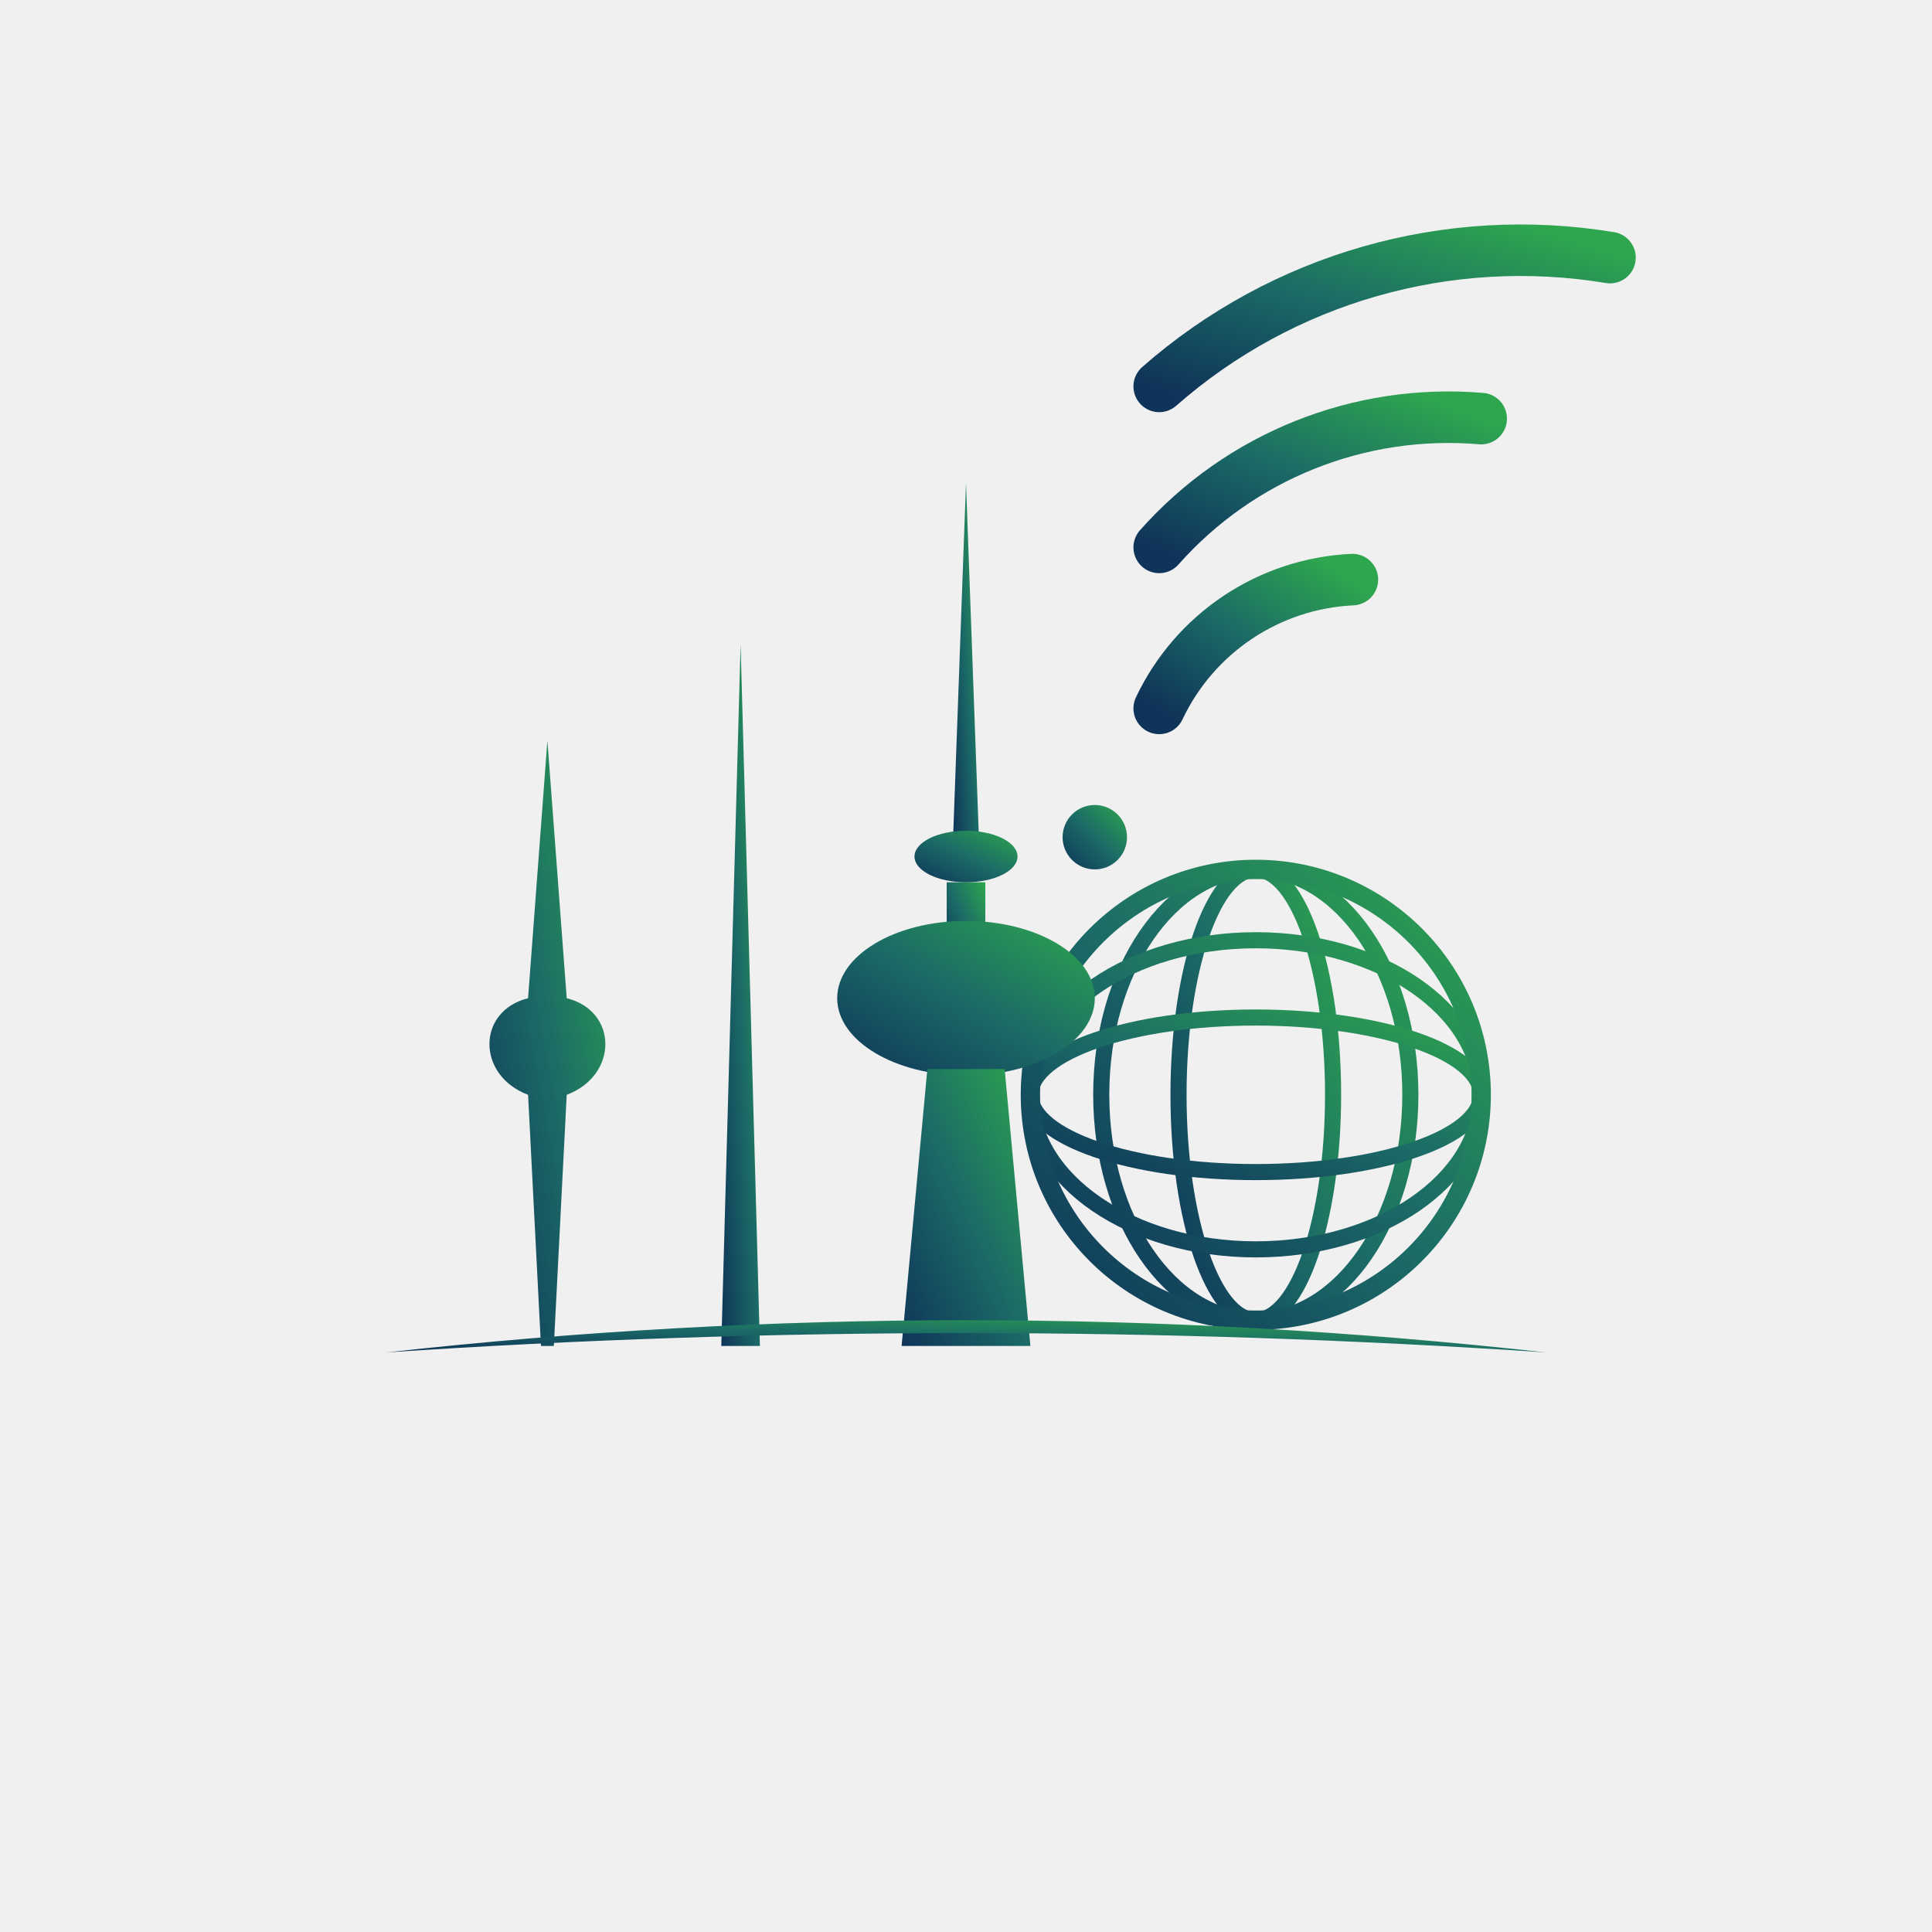
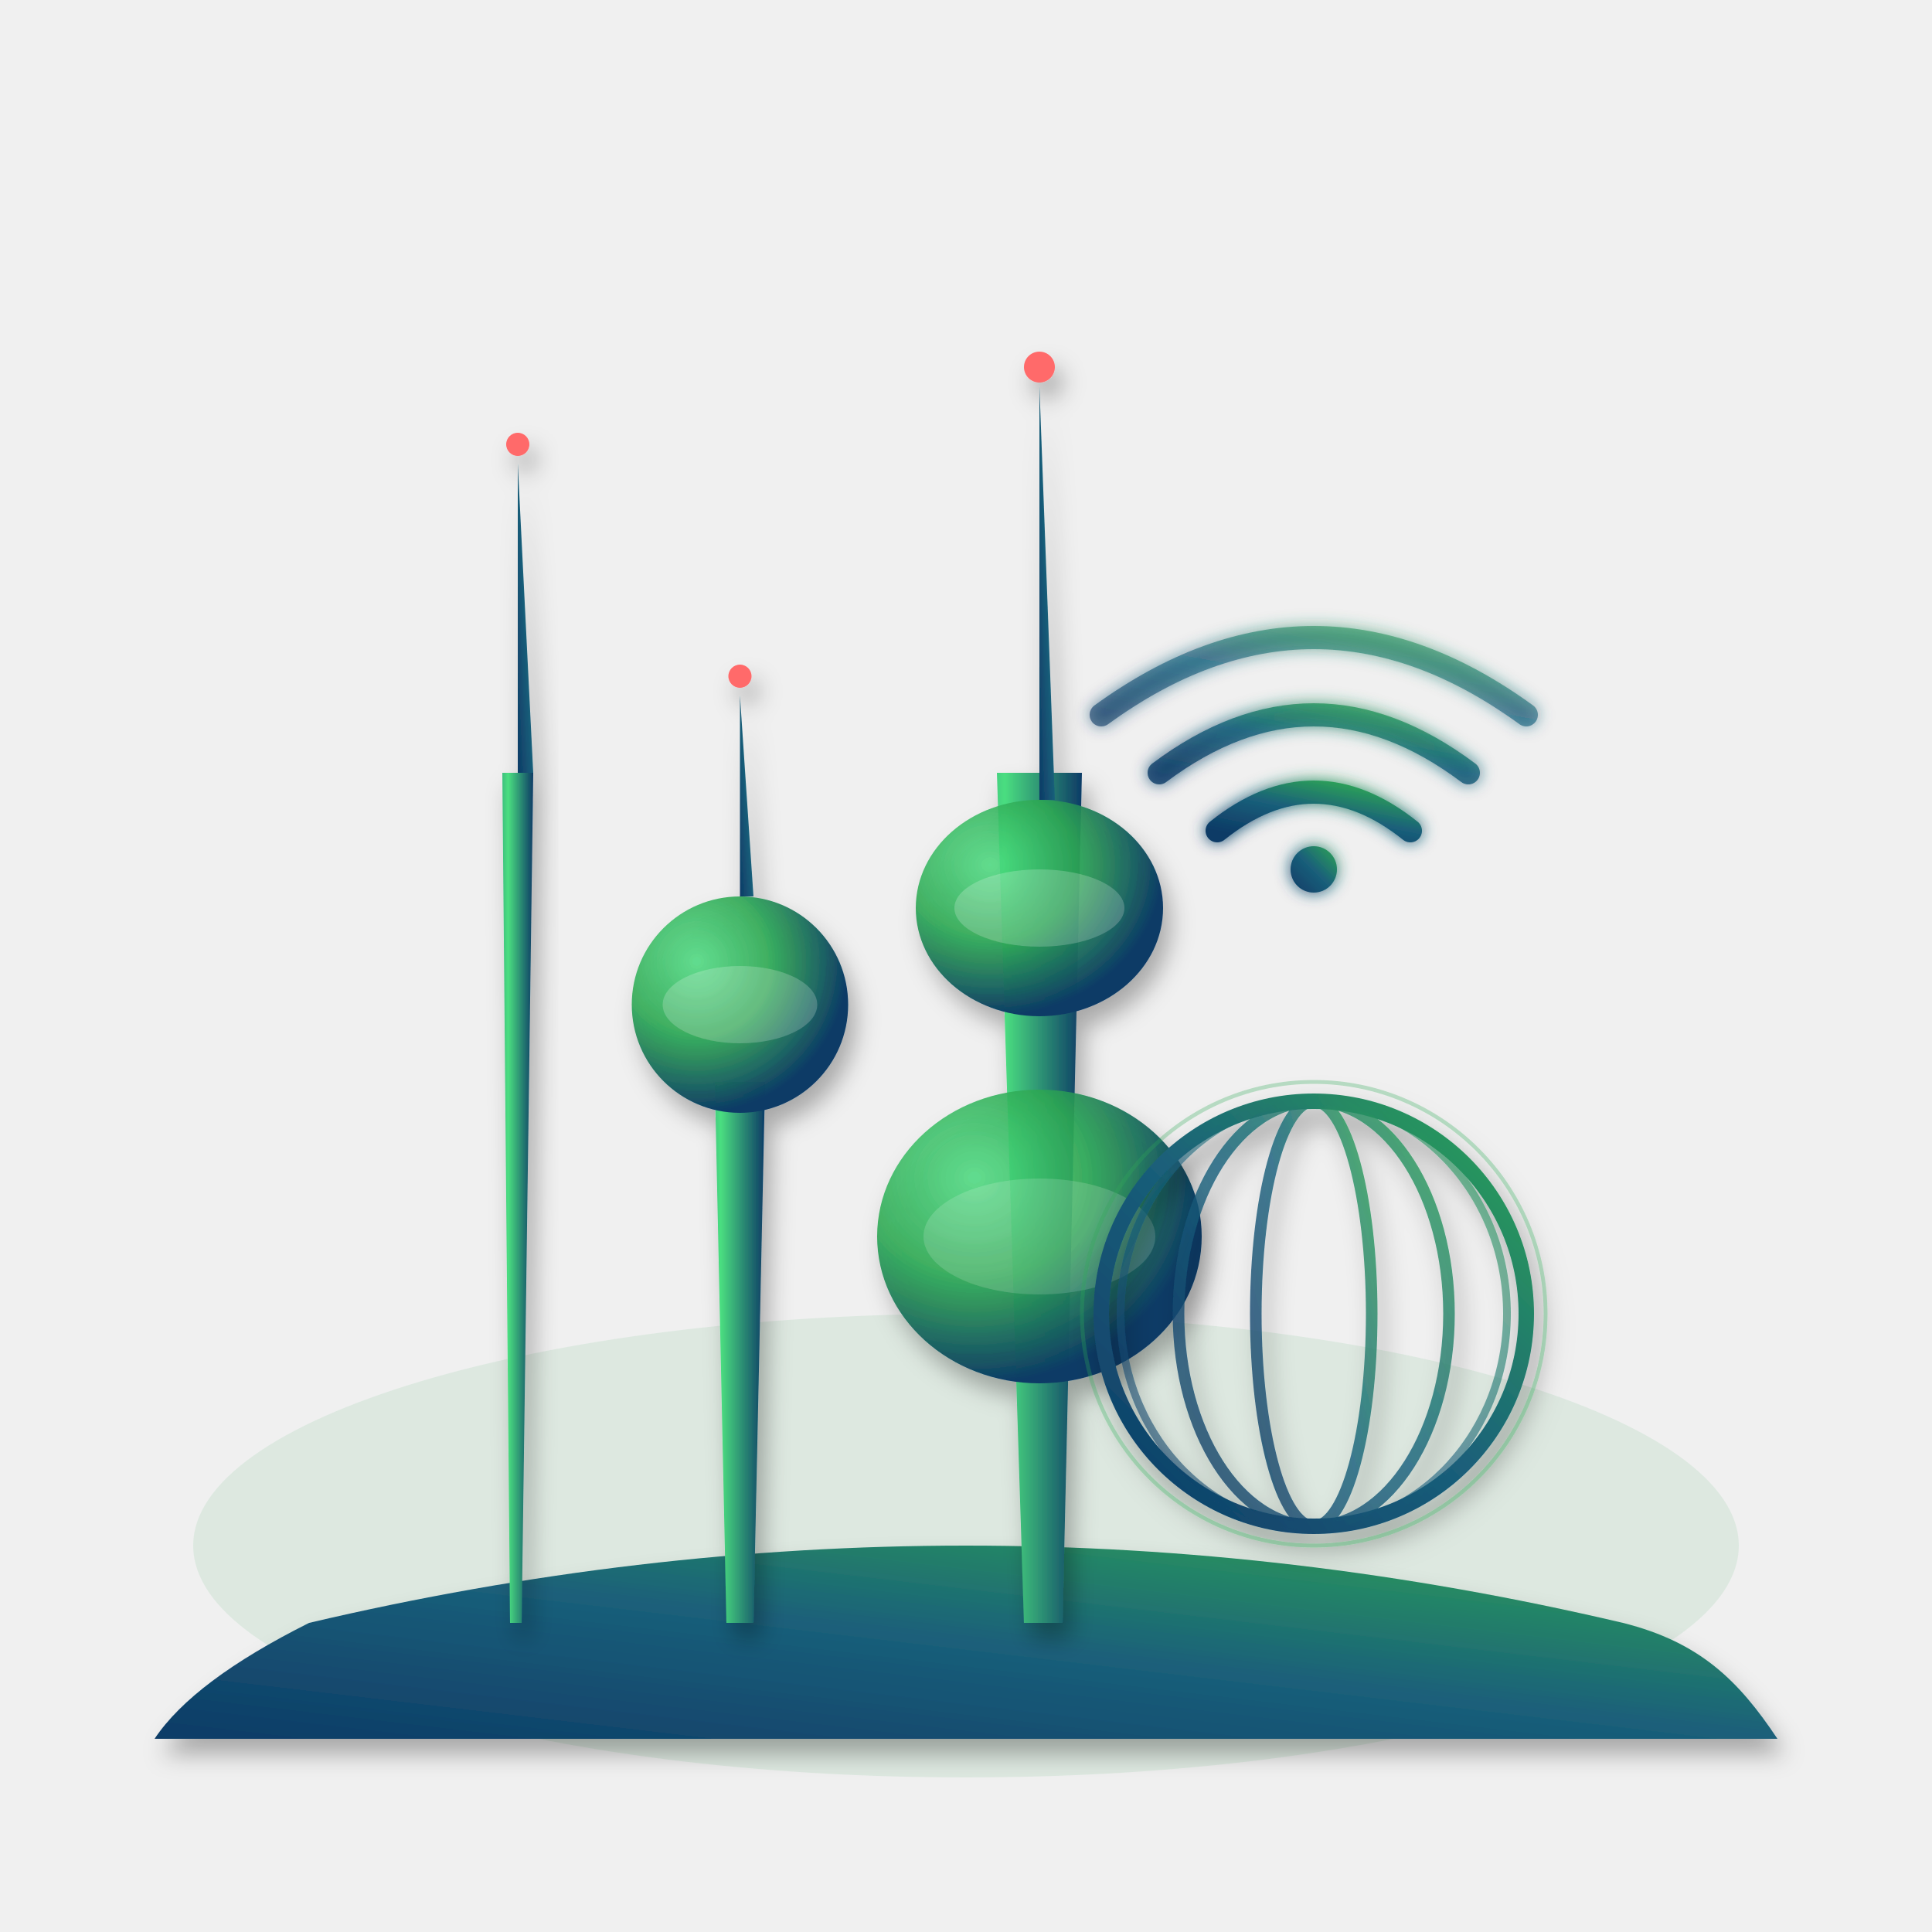
- <svg xmlns="http://www.w3.org/2000/svg" viewBox="0 0 300 300" width="100%" height="100%">
+ <svg xmlns="http://www.w3.org/2000/svg" viewBox="0 0 500 500">
  <defs>
-     <linearGradient id="logo-grad" x1="0%" y1="100%" x2="100%" y2="0%">
-       <stop offset="0%" stop-color="#0f3459" />
-       <stop offset="50%" stop-color="#1b6b66" />
-       <stop offset="100%" stop-color="#2ea64e" />
+     <linearGradient id="mainGradient" x1="0%" y1="100%" x2="100%" y2="0%">
+       <stop offset="0%" stop-color="#0d3b66" />
+       <stop offset="50%" stop-color="#1a5f7a" />
+       <stop offset="100%" stop-color="#2ea854" />
    </linearGradient>
-     <clipPath id="globe-clip">
-       <circle cx="195" cy="170" r="35" />
-     </clipPath>
+     <radialGradient id="sphereGlow" cx="30%" cy="30%" r="70%">
+       <stop offset="0%" stop-color="#4ade80" stop-opacity="0.8" />
+       <stop offset="50%" stop-color="#2ea854" stop-opacity="0.9" />
+       <stop offset="100%" stop-color="#0d3b66" stop-opacity="1" />
+     </radialGradient>
+     <filter id="dropShadow" x="-50%" y="-50%" width="200%" height="200%">
+       <feGaussianBlur in="SourceAlpha" stdDeviation="3" />
+       <feOffset dx="2" dy="4" result="offsetblur" />
+       <feComponentTransfer>
+         <feFuncA type="linear" slope="0.3" />
+       </feComponentTransfer>
+       <feMerge>
+         <feMergeNode />
+         <feMergeNode in="SourceGraphic" />
+       </feMerge>
+     </filter>
+     <filter id="wifiGlow" x="-50%" y="-50%" width="200%" height="200%">
+       <feGaussianBlur stdDeviation="2" result="coloredBlur" />
+       <feMerge>
+         <feMergeNode in="coloredBlur" />
+         <feMergeNode in="SourceGraphic" />
+       </feMerge>
+     </filter>
+     <linearGradient id="towerGradient" x1="0%" y1="0%" x2="100%" y2="0%">
+       <stop offset="0%" stop-color="#1a5f7a" />
+       <stop offset="50%" stop-color="#4ade80" />
+       <stop offset="100%" stop-color="#0d3b66" />
+     </linearGradient>
  </defs>
-   <g stroke="url(#logo-grad)">
-     <g clip-path="url(#globe-clip)" fill="none" stroke-width="2.5">
-       <line x1="195" y1="130" x2="195" y2="210" />
-       <ellipse cx="195" cy="170" rx="12" ry="35" />
-       <ellipse cx="195" cy="170" rx="24" ry="35" />
-       <line x1="150" y1="170" x2="240" y2="170" />
-       <ellipse cx="195" cy="170" rx="35" ry="12" />
-       <ellipse cx="195" cy="170" rx="35" ry="24" />
+   <ellipse cx="250" cy="400" rx="200" ry="60" fill="#2ea854" opacity="0.1">
+     <animate attributeName="opacity" values="0.1;0.2;0.1" dur="4s" repeatCount="indefinite" />
+   </ellipse>
+   <path d="M 80 420 Q 250 380 420 420 C 440 425 450 435 460 450 L 40 450 Q 50 435 80 420 Z" fill="url(#mainGradient)" filter="url(#dropShadow)">
+     <animate attributeName="d" values="M 80 420 Q 250 380 420 420 C 440 425 450 435 460 450 L 40 450 Q 50 435 80 420 Z;                      M 75 422 Q 250 375 425 422 C 445 427 455 437 465 452 L 35 452 Q 45 437 75 422 Z;                      M 80 420 Q 250 380 420 420 C 440 425 450 435 460 450 L 40 450 Q 50 435 80 420 Z" dur="6s" repeatCount="indefinite" />
+   </path>
+   <g filter="url(#dropShadow)">
+     <path d="M 125 420 L 135 420 L 138 200 L 130 200 L 132 420 Z" fill="url(#towerGradient)" />
+     <path d="M 134 200 L 134 120 L 138 200 Z" fill="url(#mainGradient)" />
+     <circle cx="134" cy="115" r="3" fill="#ff6b6b">
+       <animate attributeName="opacity" values="1;0.3;1" dur="1.5s" repeatCount="indefinite" />
+     </circle>
+   </g>
+   <g filter="url(#dropShadow)">
+     <path d="M 175 420 L 195 420 L 198 280 L 185 280 L 188 420 Z" fill="url(#towerGradient)" />
+     <circle cx="191.5" cy="260" r="28" fill="url(#sphereGlow)" />
+     <ellipse cx="191.5" cy="260" rx="20" ry="10" fill="#ffffff" opacity="0.2" />
+     <path d="M 191.5 232 L 191.5 180 L 195 232 Z" fill="url(#mainGradient)" />
+     <circle cx="191.5" cy="175" r="3" fill="#ff6b6b">
+       <animate attributeName="opacity" values="1;0.3;1" dur="1.5s" begin="0.5s" repeatCount="indefinite" />
+     </circle>
+   </g>
+   <g filter="url(#dropShadow)">
+     <path d="M 240 420 L 275 420 L 280 200 L 258 200 L 265 420 Z" fill="url(#towerGradient)" />
+     <ellipse cx="269" cy="320" rx="42" ry="38" fill="url(#sphereGlow)" />
+     <ellipse cx="269" cy="320" rx="30" ry="15" fill="#ffffff" opacity="0.15" />
+     <ellipse cx="269" cy="235" rx="32" ry="28" fill="url(#sphereGlow)" />
+     <ellipse cx="269" cy="235" rx="22" ry="10" fill="#ffffff" opacity="0.2" />
+     <path d="M 269 207 L 269 100 L 273 207 Z" fill="url(#mainGradient)" />
+     <circle cx="269" cy="95" r="4" fill="#ff6b6b">
+       <animate attributeName="opacity" values="1;0.3;1" dur="1.5s" begin="1s" repeatCount="indefinite" />
+     </circle>
+   </g>
+   <g transform="translate(340, 340)" filter="url(#dropShadow)">
+     <g>
+       <animateTransform attributeName="transform" type="rotate" from="0 0 0" to="360 0 0" dur="20s" repeatCount="indefinite" />
+       <circle cx="0" cy="0" r="55" fill="none" stroke="url(#mainGradient)" stroke-width="4" />
+       <ellipse cx="0" cy="0" rx="15" ry="55" fill="none" stroke="url(#mainGradient)" stroke-width="3" opacity="0.8" />
+       <ellipse cx="0" cy="0" rx="35" ry="55" fill="none" stroke="url(#mainGradient)" stroke-width="3" opacity="0.8" />
+       <ellipse cx="0" cy="0" rx="50" ry="55" fill="none" stroke="url(#mainGradient)" stroke-width="2" opacity="0.6" />
+       <line x1="-55" y1="-20" x2="55" y2="-20" stroke="url(#mainGradient)" stroke-width="2" opacity="0.7" />
+       <line x1="-55" y1="0" x2="55" y2="0" stroke="url(#mainGradient)" stroke-width="3" opacity="0.9" />
+       <line x1="-55" y1="20" x2="55" y2="20" stroke="url(#mainGradient)" stroke-width="2" opacity="0.7" />
    </g>
-     <circle cx="195" cy="170" r="35" fill="none" stroke-width="3" />
+     <circle cx="0" cy="0" r="60" fill="none" stroke="#2ea854" stroke-width="1" opacity="0.3">
+       <animate attributeName="r" values="58;62;58" dur="3s" repeatCount="indefinite" />
+       <animate attributeName="opacity" values="0.3;0.1;0.3" dur="3s" repeatCount="indefinite" />
+     </circle>
  </g>
-   <g fill="none" stroke="url(#logo-grad)" stroke-width="8" stroke-linecap="round">
-     <path d="M 180,110 A 35,35 0 0,1 210,90" />
-     <path d="M 180,85 A 60,60 0 0,1 230,65" />
-     <path d="M 180,60 A 85,85 0 0,1 250,40" />
+   <g transform="translate(340, 180)" filter="url(#wifiGlow)">
+     <circle cx="0" cy="45" r="6" fill="url(#mainGradient)">
+       <animate attributeName="r" values="6;8;6" dur="1.5s" repeatCount="indefinite" />
+     </circle>
+     <path d="M -25 35 Q 0 15 25 35" fill="none" stroke="url(#mainGradient)" stroke-width="6" stroke-linecap="round" opacity="1">
+       <animate attributeName="opacity" values="1;0.5;1" dur="1.5s" begin="0s" repeatCount="indefinite" />
+     </path>
+     <path d="M -40 20 Q 0 -10 40 20" fill="none" stroke="url(#mainGradient)" stroke-width="6" stroke-linecap="round" opacity="0.8">
+       <animate attributeName="opacity" values="0.8;0.3;0.8" dur="1.5s" begin="0.3s" repeatCount="indefinite" />
+     </path>
+     <path d="M -55 5 Q 0 -35 55 5" fill="none" stroke="url(#mainGradient)" stroke-width="6" stroke-linecap="round" opacity="0.6">
+       <animate attributeName="opacity" values="0.6;0.2;0.6" dur="1.5s" begin="0.6s" repeatCount="indefinite" />
+     </path>
  </g>
-   <circle cx="170" cy="130" r="5" fill="url(#logo-grad)" />
-   <path d="M 85,115 L 88,155 C 96,157 96,167 88,170 L 86,209 L 84,209 L 82,170 C 74,167 74,157 82,155 Z" fill="url(#logo-grad)" />
-   <polygon points="115,100 118,209 112,209" fill="url(#logo-grad)" />
-   <polygon points="150,75 152,130 148,130" fill="url(#logo-grad)" />
-   <ellipse cx="150" cy="133" rx="8" ry="4" fill="url(#logo-grad)" />
-   <rect x="147" y="137" width="6" height="13" fill="url(#logo-grad)" />
-   <ellipse cx="150" cy="155" rx="20" ry="12" fill="url(#logo-grad)" />
-   <polygon points="144,166 156,166 160,209 140,209" fill="url(#logo-grad)" />
-   <path d="M 60,210 Q 150,200 240,210 Q 150,204 60,210 Z" fill="url(#logo-grad)" />
+   <path d="M 310 320 Q 325 330 340 340" fill="none" stroke="#2ea854" stroke-width="2" stroke-dasharray="5,5" opacity="0">
+     <animate attributeName="opacity" values="0;0.8;0" dur="2s" repeatCount="indefinite" />
+     <animate attributeName="stroke-dashoffset" values="0;-20" dur="1s" repeatCount="indefinite" />
+   </path>
+   <path d="M 340 240 Q 340 290 340 285" fill="none" stroke="#2ea854" stroke-width="2" stroke-dasharray="5,5" opacity="0">
+     <animate attributeName="opacity" values="0;0.8;0" dur="2s" begin="0.5s" repeatCount="indefinite" />
+     <animate attributeName="stroke-dashoffset" values="0;-20" dur="1s" repeatCount="indefinite" />
+   </path>
</svg>
